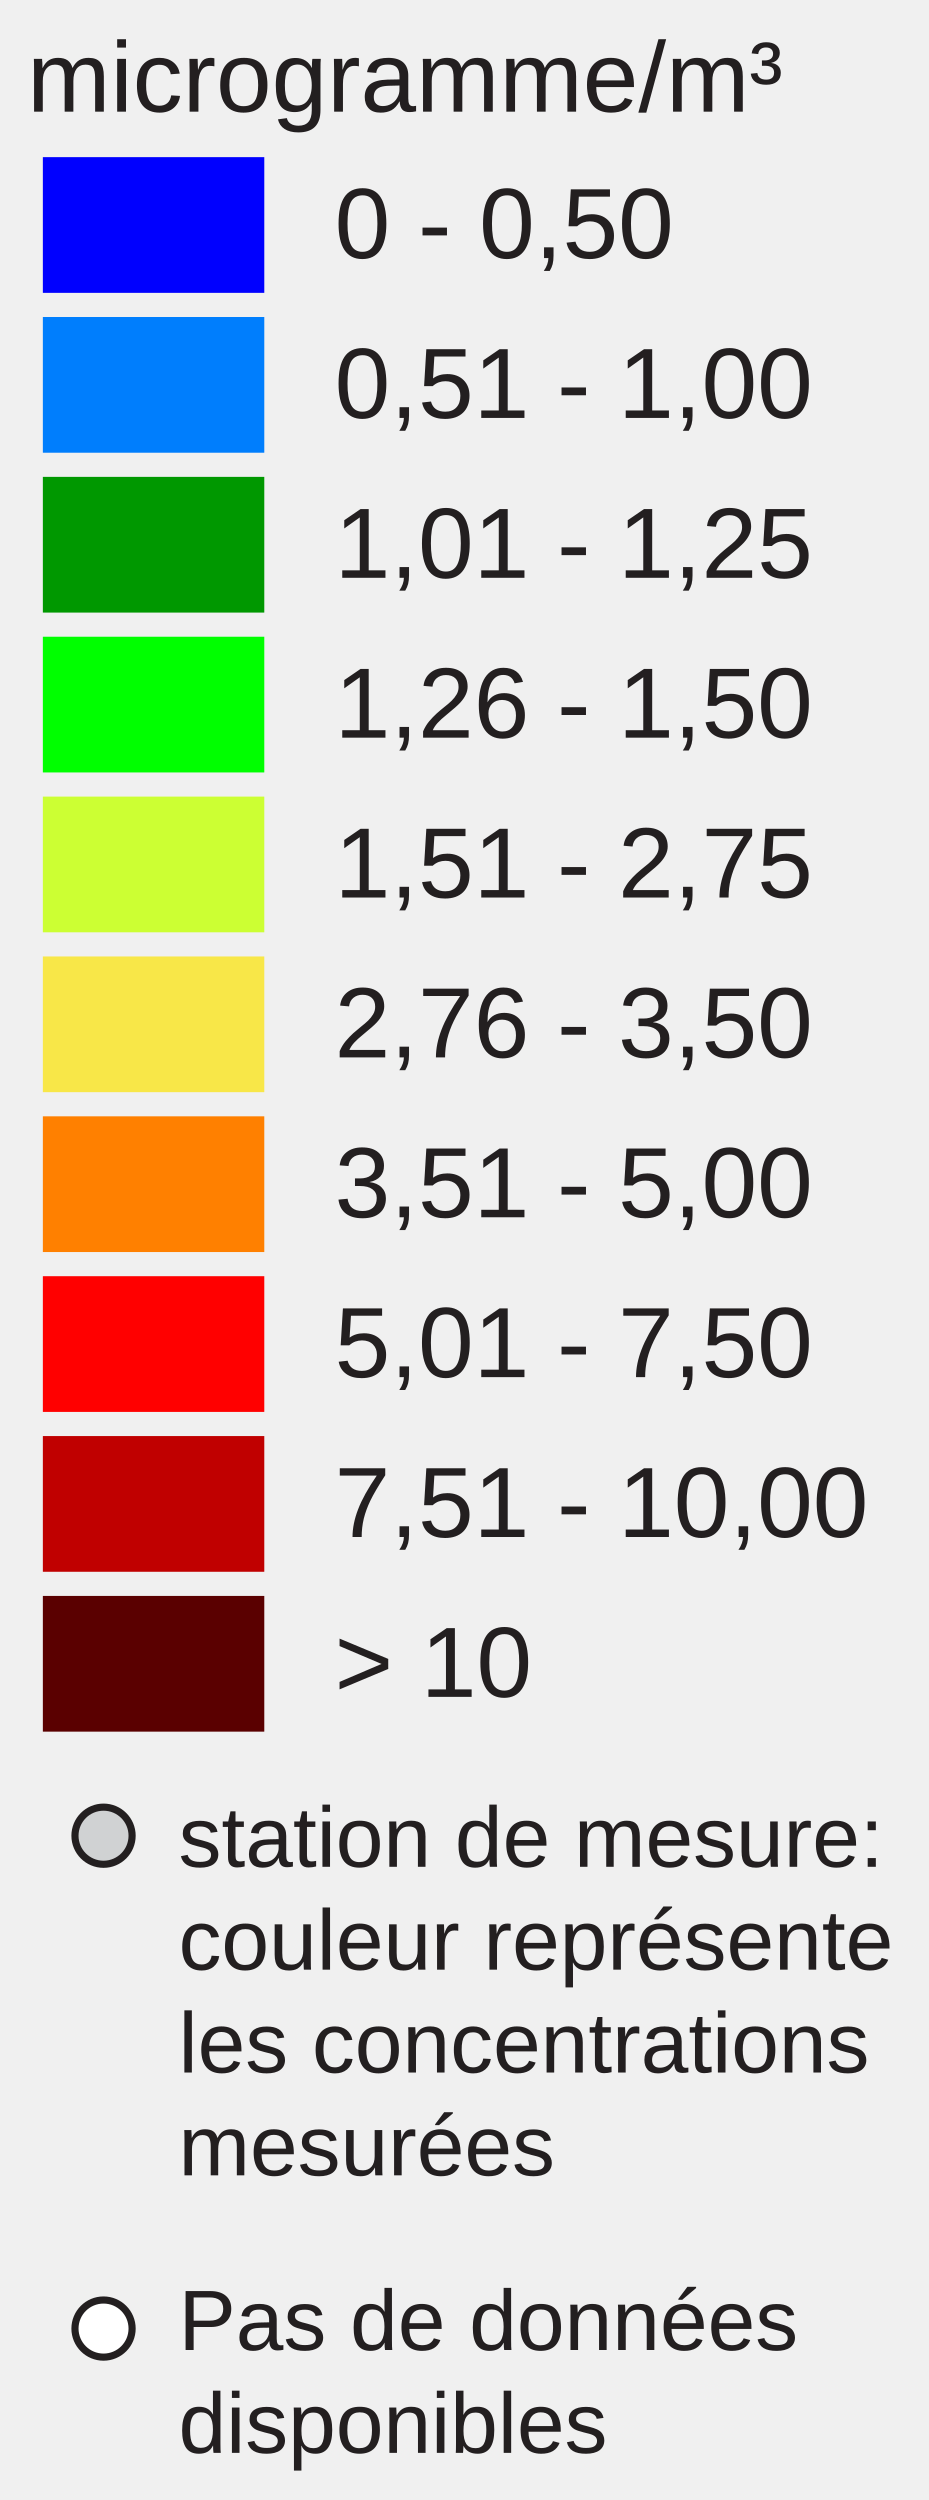
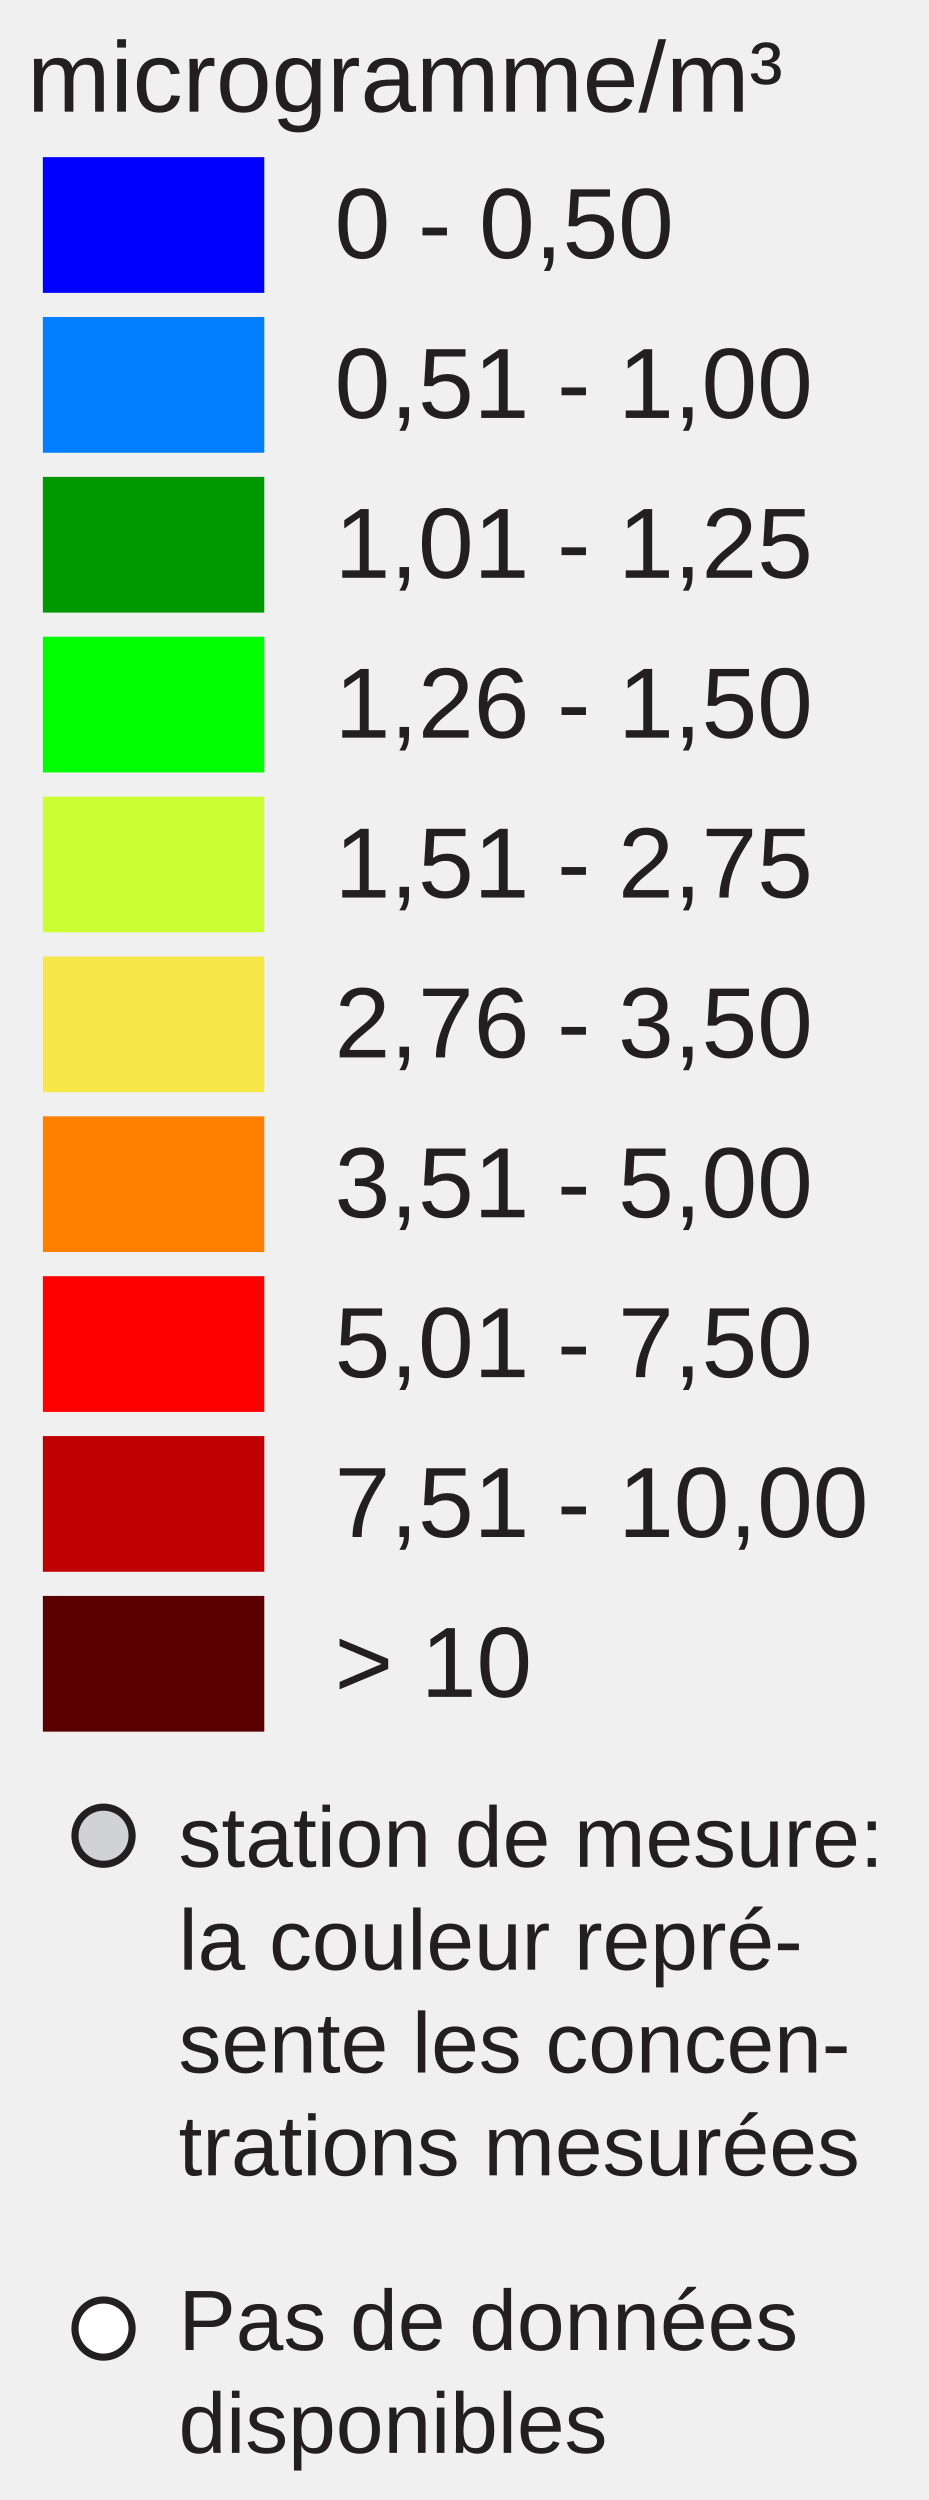
<svg xmlns="http://www.w3.org/2000/svg" version="1.1" id="Layer_1" x="0px" y="0px" width="130px" height="350px" viewBox="0 0 130 350" enable-background="new 0 0 130 350" xml:space="preserve">
  <rect x="6" y="22" fill="#0000FF" width="31" height="19" />
  <rect x="6" y="44.381" fill="#007EFD" width="31" height="19" />
  <rect x="6" y="66.762" fill="#009800" width="31" height="19" />
  <rect x="6" y="89.143" fill="#00FF00" width="31" height="19" />
  <rect x="6" y="111.524" fill="#CCFF33" width="31" height="19" />
  <rect x="6" y="133.905" fill="#F8E748" width="31" height="19" />
  <rect x="6" y="156.286" fill="#FF8000" width="31" height="19" />
  <rect x="6" y="178.668" fill="#FF0000" width="31" height="19" />
  <rect x="6" y="201.049" fill="#C00000" width="31" height="19" />
  <rect x="6" y="223.43" fill="#5A0000" width="31" height="19" />
  <text transform="matrix(1 0 0 1 46.853 36.1304)" fill="#231F20" font-family="Arial" font-size="14">0 - 0,50</text>
  <text transform="matrix(1 0 0 1 46.853 58.5112)" fill="#231F20" font-family="Arial" font-size="14">0,51 - 1,00</text>
  <text transform="matrix(1 0 0 1 46.853 80.8926)" fill="#231F20" font-family="Arial" font-size="14">1,01 - 1,25</text>
  <text transform="matrix(1 0 0 1 46.853 103.2734)" fill="#231F20" font-family="Arial" font-size="14">1,26 - 1,50</text>
  <text transform="matrix(1 0 0 1 46.853 125.6548)" fill="#231F20" font-family="Arial" font-size="14">1,51 - 2,75</text>
  <text transform="matrix(1 0 0 1 46.853 148.0352)" fill="#231F20" font-family="Arial" font-size="14">2,76 - 3,50</text>
  <text transform="matrix(1 0 0 1 46.853 170.417)" fill="#231F20" font-family="Arial" font-size="14">3,51 - 5,00</text>
  <text transform="matrix(1 0 0 1 46.853 192.7988)" fill="#231F20" font-family="Arial" font-size="14">5,01 - 7,50</text>
  <text transform="matrix(1 0 0 1 46.853 215.1797)" fill="#231F20" font-family="Arial" font-size="14">7,51 - 10,00</text>
  <text transform="matrix(1 0 0 1 46.853 237.5605)" fill="#231F20" font-family="Arial" font-size="14">&gt; 10</text>
  <text font-size="14" font-family="Arial" transform="translate(3.8027 15.631)" fill="#231F20">microgramme/m³</text>
  <circle fill="#D0D2D3" stroke="#231F20" stroke-miterlimit="10" cx="14.495" cy="257" r="4" />
  <circle fill="#FFFFFF" stroke="#231F20" stroke-miterlimit="10" cx="14.495" cy="326" r="4" />
  <text font-size="12" font-family="Arial" transform="translate(25 261.35)" fill="#231F20">station de mesure:</text>
-   <text font-size="12" font-family="Arial" transform="translate(25 275.75)" fill="#231F20">couleur représente</text>
-   <text font-size="12" font-family="Arial" transform="translate(25 290.15)" fill="#231F20">les concentrations</text>
-   <text font-size="12" font-family="Arial" transform="translate(25 304.55)" fill="#231F20">mesurées</text>
+   <text font-size="12" font-family="Arial" transform="translate(25 275.75)" fill="#231F20">la couleur repré-</text>
+   <text font-size="12" font-family="Arial" transform="translate(25 290.15)" fill="#231F20">sente les concen-</text>
+   <text font-size="12" font-family="Arial" transform="translate(25 304.55)" fill="#231F20">trations mesurées</text>
  <text font-size="12" font-family="Arial" transform="translate(25 329)" fill="#231F20">Pas de données</text>
  <text font-size="12" font-family="Arial" transform="translate(25 343.4)" fill="#231F20">disponibles</text>
</svg>
